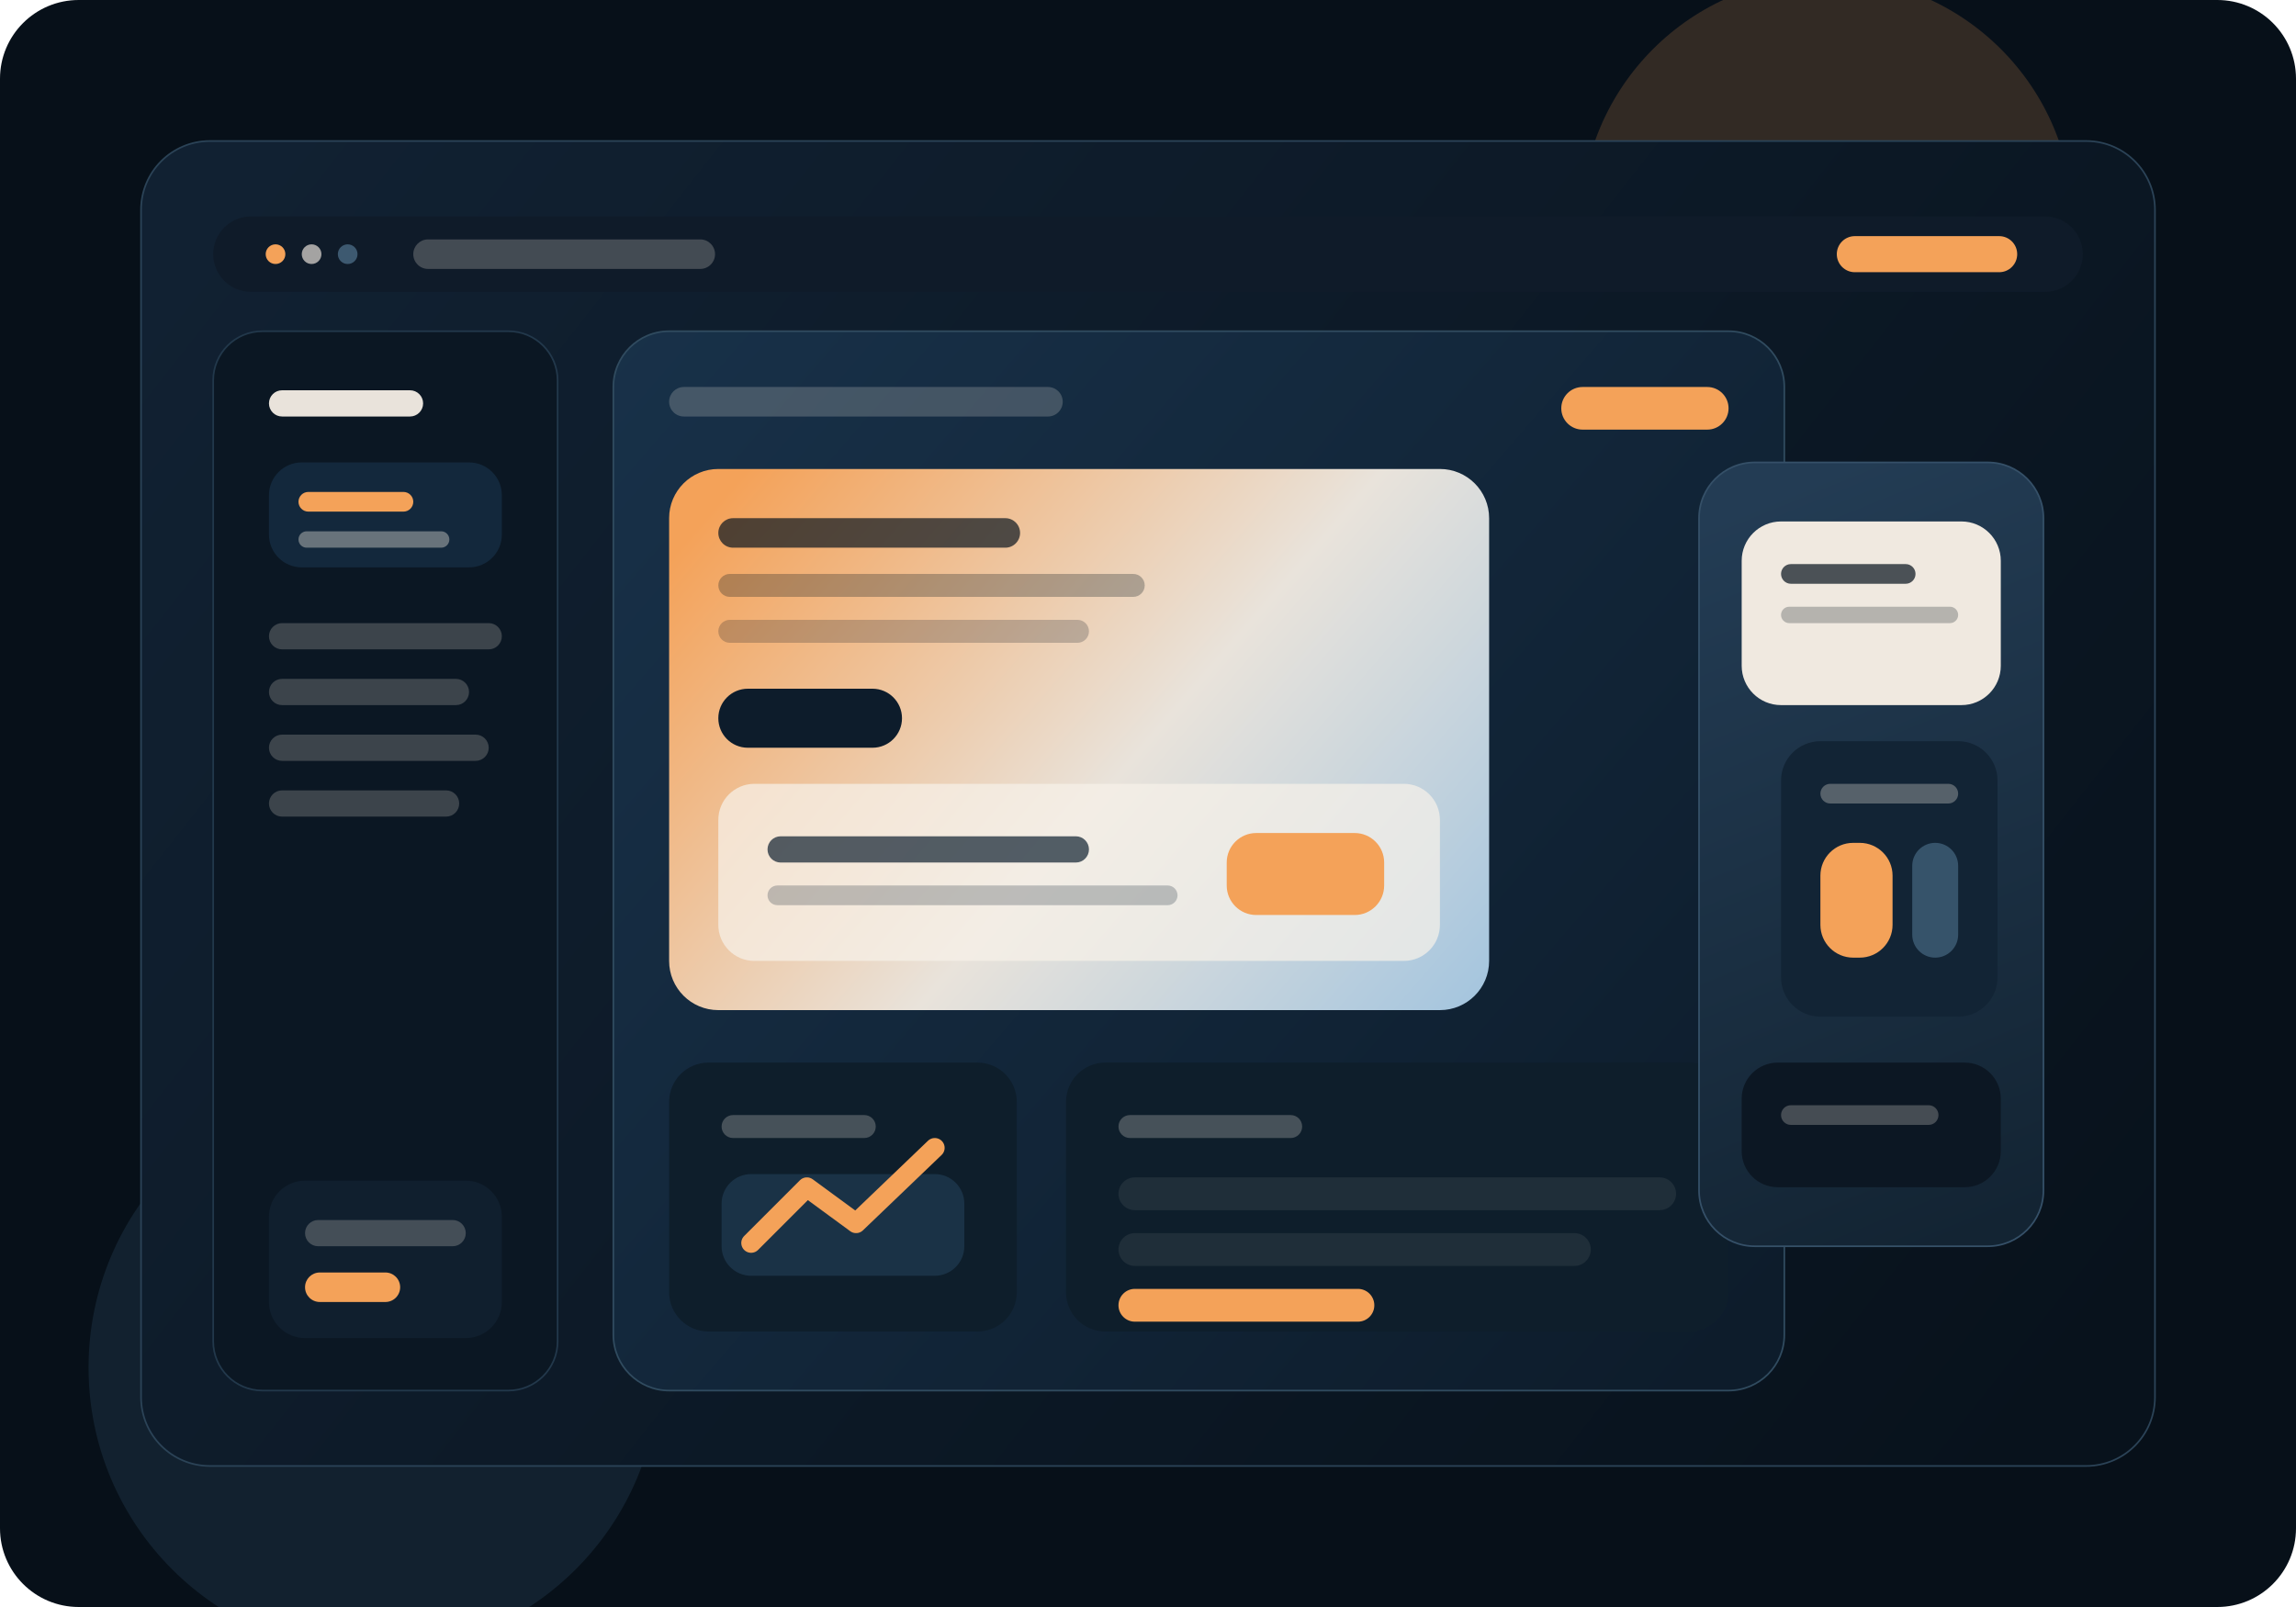
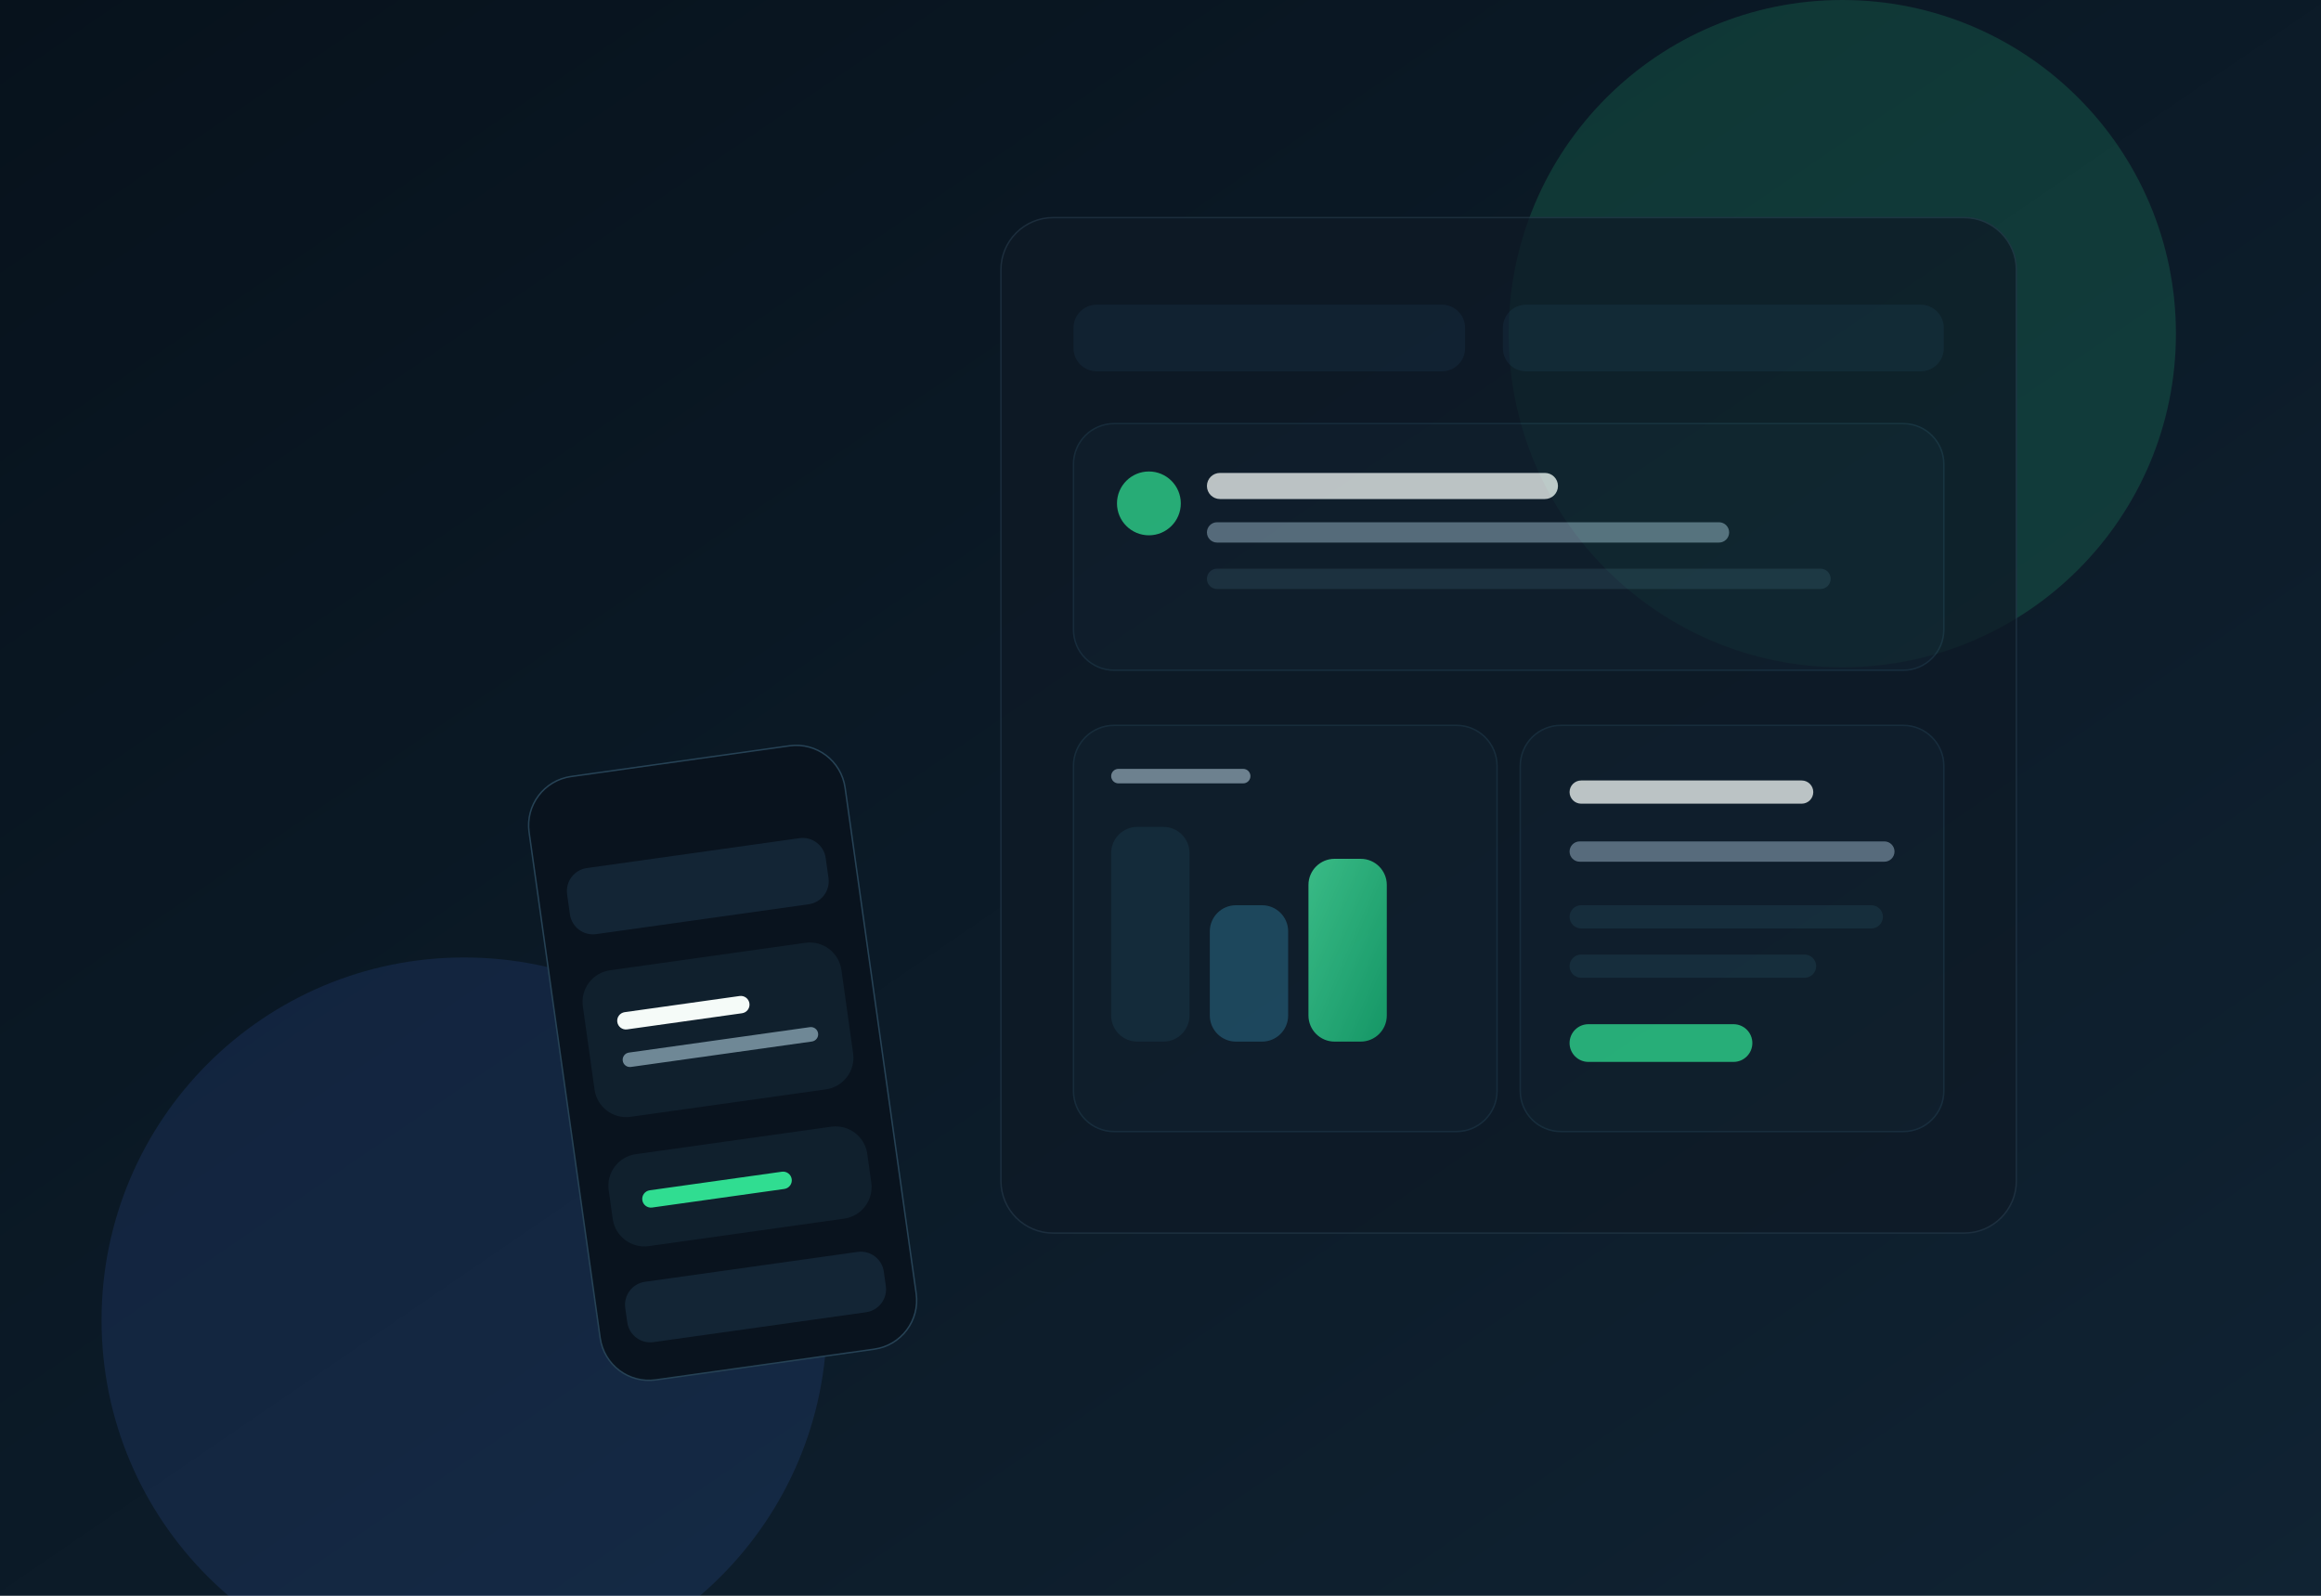
- <svg xmlns="http://www.w3.org/2000/svg" width="1400" height="980" viewBox="0 0 1400 980" fill="none">
+ <svg xmlns="http://www.w3.org/2000/svg" viewBox="0 0 1600 1100">
  <defs>
-     <linearGradient id="bg-primary" x1="162" y1="78" x2="1220" y2="910" gradientUnits="userSpaceOnUse">
-       <stop stop-color="#112132" />
-       <stop offset="1" stop-color="#08121C" />
+     <linearGradient id="bg" x1="0" x2="1" y1="0" y2="1">
+       <stop offset="0%" stop-color="#07121C" />
+       <stop offset="100%" stop-color="#102333" />
    </linearGradient>
-     <linearGradient id="hero-panel" x1="402" y1="166" x2="1100" y2="770" gradientUnits="userSpaceOnUse">
-       <stop stop-color="#183149" />
-       <stop offset="1" stop-color="#0D1C2B" />
-     </linearGradient>
-     <linearGradient id="hero-preview" x1="480" y1="258" x2="924" y2="642" gradientUnits="userSpaceOnUse">
-       <stop stop-color="#F4A259" />
-       <stop offset="0.5" stop-color="#E9E3DB" />
-       <stop offset="1" stop-color="#9BC1DF" />
-     </linearGradient>
-     <linearGradient id="hero-phone" x1="1038" y1="318" x2="1214" y2="748" gradientUnits="userSpaceOnUse">
-       <stop stop-color="#233C54" />
-       <stop offset="1" stop-color="#132433" />
+     <linearGradient id="green" x1="0" x2="1" y1="0" y2="1">
+       <stop offset="0%" stop-color="#49F0A6" />
+       <stop offset="100%" stop-color="#18BF79" />
    </linearGradient>
  </defs>
-   <rect width="1400" height="980" rx="48" fill="#071019" />
-   <circle cx="1114" cy="136" r="150" fill="#F4A259" fill-opacity="0.18" />
-   <circle cx="228" cy="834" r="174" fill="#4F7DA6" fill-opacity="0.16" />
-   <rect x="86" y="86" width="1228" height="808" rx="42" fill="url(#bg-primary)" stroke="#2B4357" />
-   <rect x="130" y="132" width="1140" height="46" rx="23" fill="#0F1B29" />
-   <circle cx="168" cy="155" r="6" fill="#F4A259" />
-   <circle cx="190" cy="155" r="6" fill="#E9E3DB" fill-opacity="0.68" />
-   <circle cx="212" cy="155" r="6" fill="#3D5970" />
-   <rect x="252" y="146" width="184" height="18" rx="9" fill="#E9E3DB" fill-opacity="0.24" />
-   <rect x="1120" y="144" width="110" height="22" rx="11" fill="#F4A259" />
-   <rect x="130" y="202" width="210" height="646" rx="30" fill="#0B1723" stroke="#22384B" />
-   <rect x="164" y="238" width="94" height="16" rx="8" fill="#E9E3DB" />
-   <rect x="164" y="282" width="142" height="64" rx="20" fill="#13283C" />
-   <rect x="182" y="300" width="70" height="12" rx="6" fill="#F4A259" />
-   <rect x="182" y="324" width="92" height="10" rx="5" fill="#E9E3DB" fill-opacity="0.4" />
-   <rect x="164" y="380" width="142" height="16" rx="8" fill="#E9E3DB" fill-opacity="0.22" />
-   <rect x="164" y="414" width="122" height="16" rx="8" fill="#E9E3DB" fill-opacity="0.22" />
-   <rect x="164" y="448" width="134" height="16" rx="8" fill="#E9E3DB" fill-opacity="0.22" />
-   <rect x="164" y="482" width="116" height="16" rx="8" fill="#E9E3DB" fill-opacity="0.22" />
-   <rect x="164" y="720" width="142" height="96" rx="22" fill="#101F2E" />
-   <rect x="186" y="744" width="98" height="16" rx="8" fill="#E9E3DB" fill-opacity="0.24" />
-   <rect x="186" y="776" width="58" height="18" rx="9" fill="#F4A259" />
-   <rect x="374" y="202" width="714" height="646" rx="34" fill="url(#hero-panel)" stroke="#304B5F" />
-   <rect x="408" y="236" width="240" height="18" rx="9" fill="#E9E3DB" fill-opacity="0.22" />
-   <rect x="952" y="236" width="102" height="26" rx="13" fill="#F4A259" />
-   <rect x="408" y="286" width="500" height="330" rx="30" fill="url(#hero-preview)" />
-   <rect x="438" y="316" width="184" height="18" rx="9" fill="#0A1620" fill-opacity="0.7" />
-   <rect x="438" y="350" width="260" height="14" rx="7" fill="#0A1620" fill-opacity="0.28" />
-   <rect x="438" y="378" width="226" height="14" rx="7" fill="#0A1620" fill-opacity="0.22" />
-   <rect x="438" y="420" width="112" height="36" rx="18" fill="#0D1C2B" />
-   <rect x="438" y="478" width="440" height="108" rx="22" fill="#F7F1E9" fill-opacity="0.72" />
-   <rect x="468" y="510" width="196" height="16" rx="8" fill="#0F2030" fill-opacity="0.7" />
-   <rect x="468" y="540" width="250" height="12" rx="6" fill="#0F2030" fill-opacity="0.24" />
-   <rect x="748" y="508" width="96" height="50" rx="18" fill="#F4A259" />
-   <rect x="408" y="648" width="212" height="164" rx="24" fill="#0E1E2B" />
-   <rect x="440" y="680" width="94" height="14" rx="7" fill="#E9E3DB" fill-opacity="0.26" />
-   <rect x="440" y="716" width="148" height="62" rx="18" fill="#1A3246" />
-   <path d="M458 758L492 724L522 746L570 700" stroke="#F4A259" stroke-width="12" stroke-linecap="round" stroke-linejoin="round" />
-   <rect x="650" y="648" width="404" height="164" rx="24" fill="#0E1E2B" />
-   <rect x="682" y="680" width="112" height="14" rx="7" fill="#E9E3DB" fill-opacity="0.26" />
-   <rect x="682" y="718" width="340" height="20" rx="10" fill="#E9E3DB" fill-opacity="0.08" />
-   <rect x="682" y="752" width="288" height="20" rx="10" fill="#E9E3DB" fill-opacity="0.08" />
-   <rect x="682" y="786" width="156" height="20" rx="10" fill="#F4A259" />
-   <g filter="url(#none)">
-     <rect x="1036" y="282" width="210" height="478" rx="34" fill="url(#hero-phone)" stroke="#355068" />
-     <rect x="1062" y="318" width="158" height="112" rx="24" fill="#F0E9E0" />
-     <rect x="1086" y="344" width="82" height="12" rx="6" fill="#0C1722" fill-opacity="0.72" />
-     <rect x="1086" y="370" width="108" height="10" rx="5" fill="#0C1722" fill-opacity="0.26" />
-     <rect x="1086" y="452" width="132" height="168" rx="24" fill="#122435" />
-     <rect x="1110" y="478" width="84" height="12" rx="6" fill="#E9E3DB" fill-opacity="0.32" />
-     <rect x="1110" y="514" width="44" height="70" rx="20" fill="#F4A259" />
-     <rect x="1166" y="514" width="28" height="70" rx="14" fill="#36536A" />
-     <rect x="1062" y="648" width="158" height="76" rx="22" fill="#0C1723" />
-     <rect x="1086" y="674" width="96" height="12" rx="6" fill="#E9E3DB" fill-opacity="0.26" />
+   <rect width="1600" height="1100" fill="url(#bg)" />
+   <circle cx="1270" cy="230" r="230" fill="#2FDD90" opacity="0.16" />
+   <circle cx="320" cy="910" r="250" fill="#4F7FFF" opacity="0.12" />
+   <g opacity="0.75">
+     <rect x="690" y="150" width="700" height="700" rx="36" fill="#0D1925" stroke="#213444" />
+     <rect x="740" y="210" width="270" height="46" rx="16" fill="#132535" />
+     <rect x="1036" y="210" width="304" height="46" rx="16" fill="#132535" />
+     <rect x="740" y="292" width="600" height="170" rx="28" fill="#101F2C" stroke="#1B3242" />
+     <circle cx="792" cy="347" r="22" fill="#30DD91" />
+     <rect x="832" y="326" width="242" height="18" rx="9" fill="#F5FBF8" />
+     <rect x="832" y="360" width="360" height="14" rx="7" fill="#6E8696" />
+     <rect x="832" y="392" width="430" height="14" rx="7" fill="#223847" />
+     <rect x="740" y="500" width="292" height="280" rx="28" fill="#101F2C" stroke="#1B3242" />
+     <rect x="766" y="530" width="96" height="10" rx="5" fill="#8DA3B2" />
+     <rect x="766" y="570" width="54" height="148" rx="18" fill="#173040" />
+     <rect x="834" y="624" width="54" height="94" rx="18" fill="#23566E" />
+     <rect x="902" y="592" width="54" height="126" rx="18" fill="url(#green)" />
+     <rect x="1048" y="500" width="292" height="280" rx="28" fill="#101F2C" stroke="#1B3242" />
+     <rect x="1082" y="538" width="168" height="16" rx="8" fill="#F5FBF8" />
+     <rect x="1082" y="580" width="224" height="14" rx="7" fill="#708697" />
+     <rect x="1082" y="624" width="216" height="16" rx="8" fill="#1A3341" />
+     <rect x="1082" y="658" width="170" height="16" rx="8" fill="#1A3341" />
+     <rect x="1082" y="706" width="126" height="26" rx="13" fill="#30DD91" />
+   </g>
+   <g transform="translate(360 540) rotate(-8)">
+     <rect width="220" height="420" rx="34" fill="#09131E" stroke="#264255" />
+     <rect x="20" y="64" width="180" height="46" rx="16" fill="#132535" />
+     <rect x="20" y="136" width="180" height="102" rx="22" fill="#10202D" />
+     <rect x="42" y="166" width="92" height="12" rx="6" fill="#F5FBF8" />
+     <rect x="42" y="194" width="136" height="10" rx="5" fill="#6F8896" />
+     <rect x="20" y="264" width="180" height="64" rx="22" fill="#10202D" />
+     <rect x="42" y="290" width="104" height="12" rx="6" fill="#30DD91" />
+     <rect x="20" y="352" width="180" height="42" rx="16" fill="#132535" />
  </g>
</svg>
